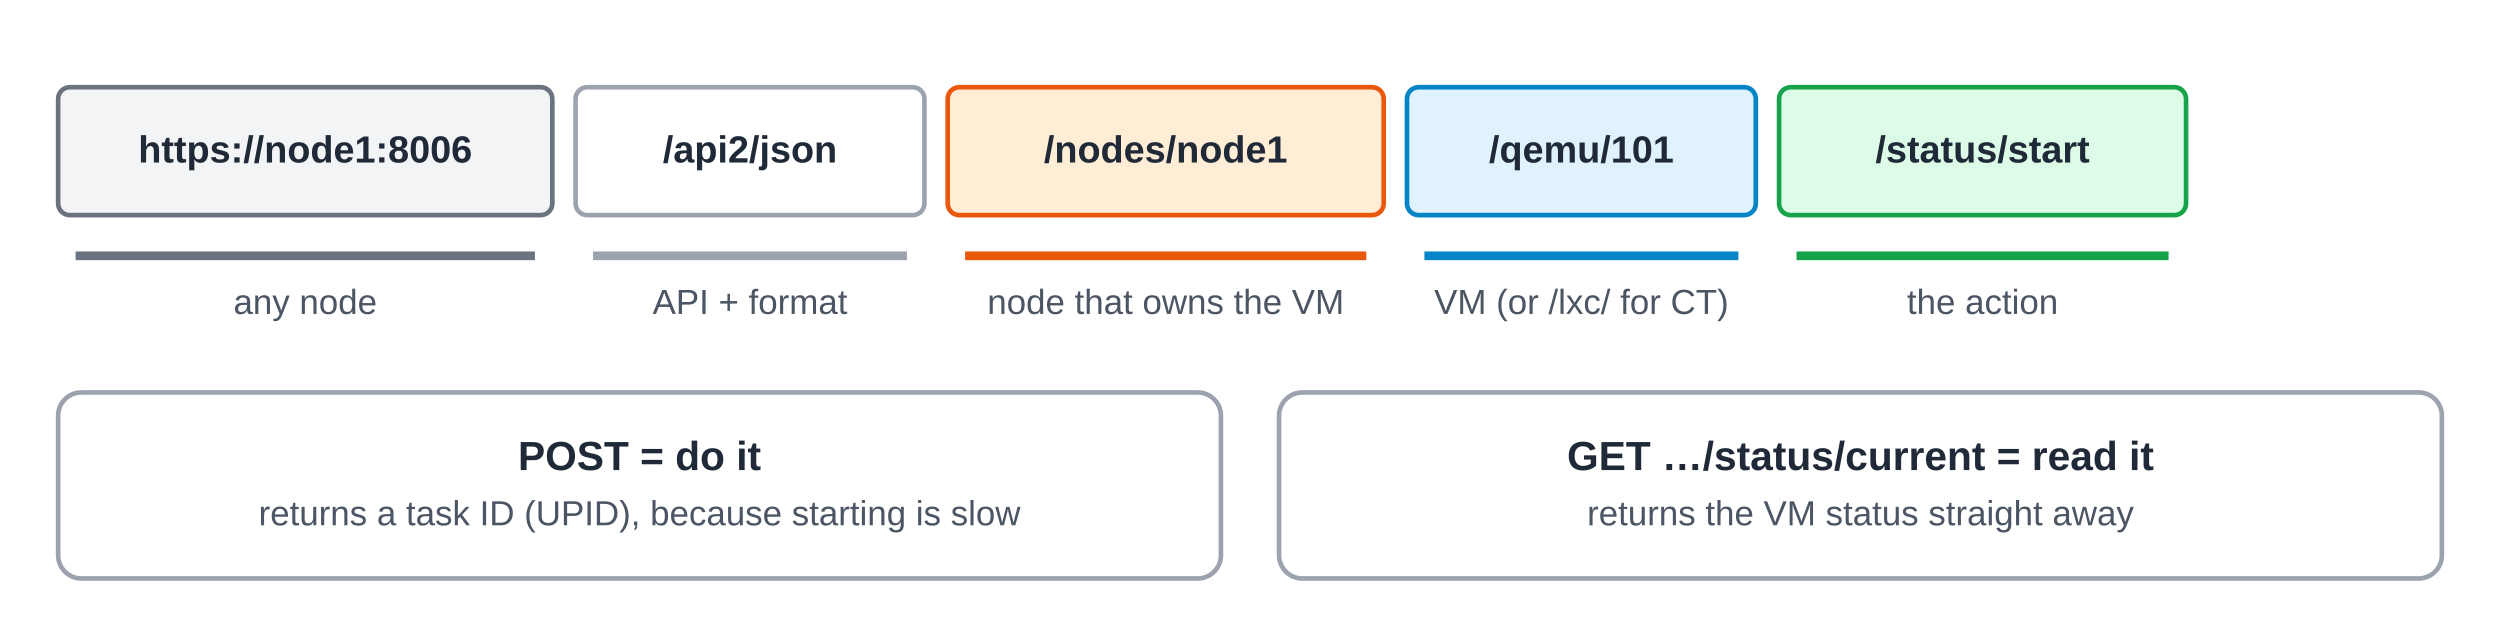
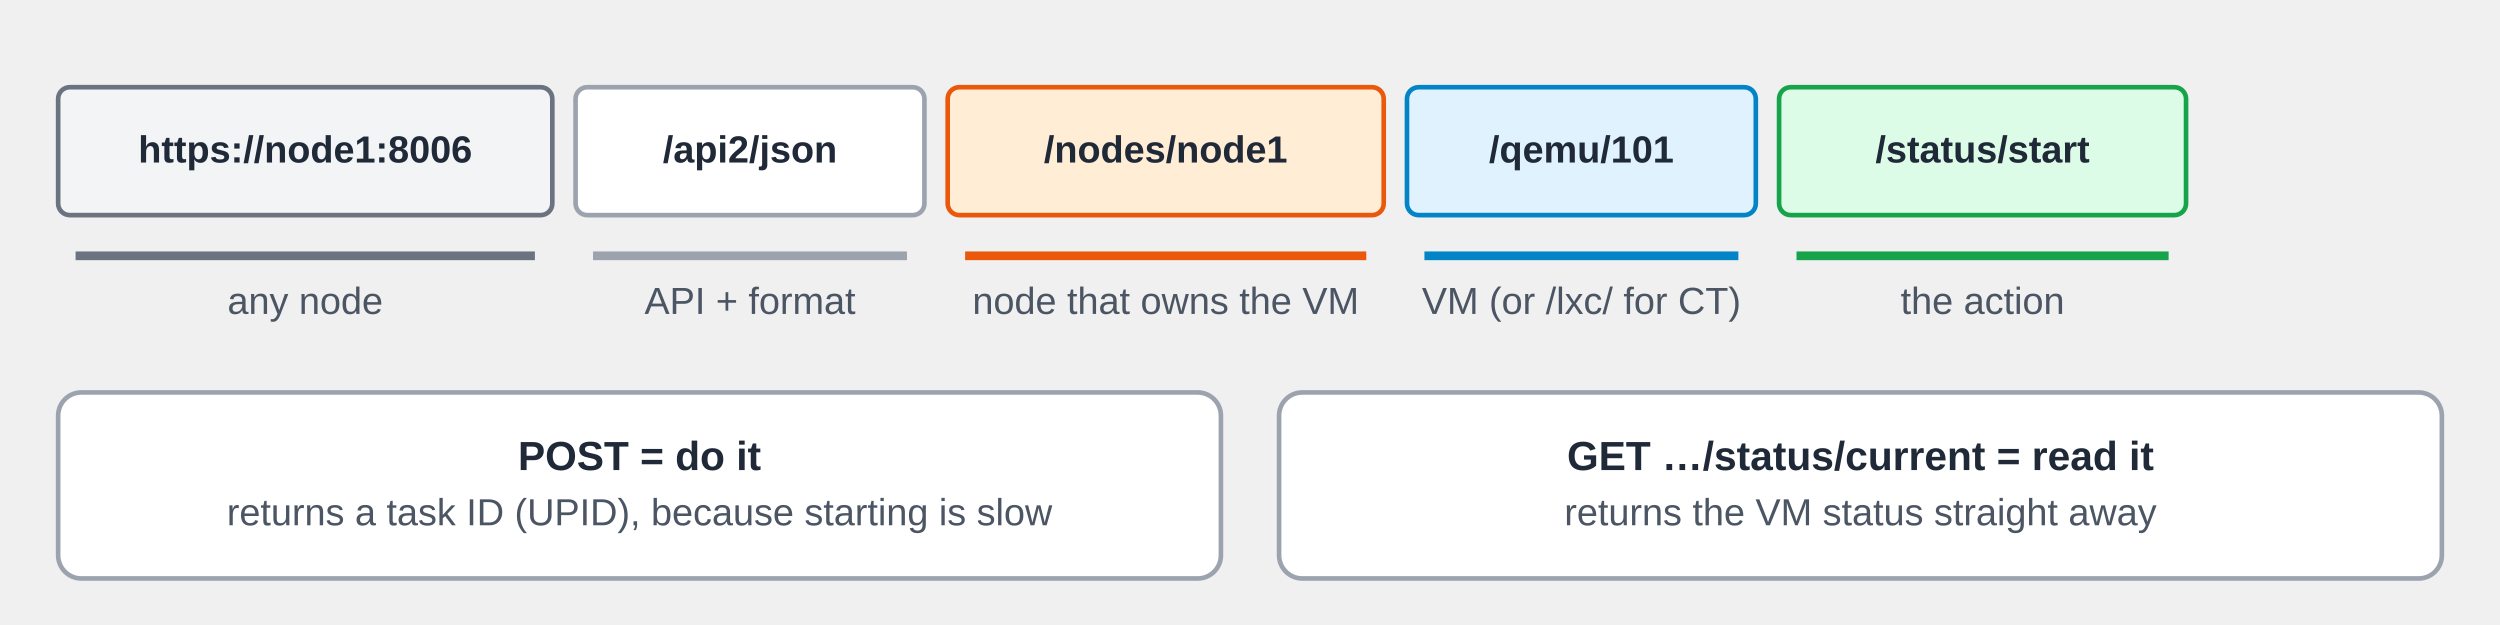
<svg xmlns="http://www.w3.org/2000/svg" width="860" height="215" viewBox="0 0 860 215">
+   <style>@media (prefers-color-scheme: dark){[fill="#F3F4F6"]{fill:#262a33}[fill="#DBEAFE"]{fill:#172554}[fill="#EDE9FE"]{fill:#2e1065}[fill="#FFEDD5"]{fill:#431407}[fill="#DCFCE7"]{fill:#052e16}[fill="#E0F2FE"]{fill:#082f49}[fill="#FEF3C7"]{fill:#422006}[fill="#FEE2E2"]{fill:#450a0a}[fill="#FAFAFA"]{fill:#1b1d24}[fill="#F9FAFB"]{fill:#23262f}[stroke="#6B7280"]{stroke:#9ca3af}[stroke="#2563EB"]{stroke:#60a5fa}[stroke="#7C3AED"]{stroke:#a78bfa}[stroke="#EA580C"]{stroke:#fb923c}[stroke="#16A34A"]{stroke:#4ade80}[stroke="#0284C7"]{stroke:#38bdf8}[stroke="#D97706"]{stroke:#fbbf24}[stroke="#DC2626"]{stroke:#f87171}[stroke="#9CA3AF"]{stroke:#6b7280}[stroke="#E5E7EB"]{stroke:#374151}[stroke="#D1D5DB"]{stroke:#4b5563}:not(circle)[fill="#6B7280"]{fill:#9ca3af}:not(circle)[fill="#2563EB"]{fill:#60a5fa}:not(circle)[fill="#7C3AED"]{fill:#a78bfa}:not(circle)[fill="#EA580C"]{fill:#fb923c}:not(circle)[fill="#16A34A"]{fill:#4ade80}:not(circle)[fill="#0284C7"]{fill:#38bdf8}:not(circle)[fill="#D97706"]{fill:#fbbf24}:not(circle)[fill="#DC2626"]{fill:#f87171}text[fill="#1F2937"]{fill:#e5e7eb}[fill="#4B5563"]{fill:#9ca3af}rect[fill="#FFFFFF"]{fill:#23262f}text[stroke="#FFFFFF"]{stroke:#17181c}}</style>
  <defs>
    <marker id="ah" viewBox="0 0 10 10" refX="9" refY="5" markerWidth="7" markerHeight="7" orient="auto">
      <path d="M0,0 L10,5 L0,10 z" fill="#4B5563" />
    </marker>
    <marker id="ahs" viewBox="0 0 10 10" refX="9" refY="5" markerWidth="7" markerHeight="7" orient="auto">
      <path d="M0,0 L10,5 L0,10 z" fill="#4B5563" />
    </marker>
  </defs>
-   <rect width="100%" height="100%" fill="#FFFFFF" />
  <rect x="20" y="30" width="170" height="44" rx="4" fill="#F3F4F6" stroke="#6B7280" stroke-width="1.6" />
-   <text x="105" y="55.9" font-family="Liberation Sans" font-size="13" font-weight="700" text-anchor="middle" fill="#1F2937">https://node1:8006</text>
+   <text x="105" y="55.9" font-family="Liberation Sans, Arial, Helvetica, sans-serif" font-size="13" font-weight="700" text-anchor="middle" fill="#1F2937">https://node1:8006</text>
  <line x1="26" y1="88" x2="184" y2="88" stroke="#6B7280" stroke-width="3" />
-   <text x="105" y="108" font-family="Liberation Sans" font-size="12" font-weight="400" text-anchor="middle" fill="#4B5563">any node</text>
+   <text x="105" y="108" font-family="Liberation Sans, Arial, Helvetica, sans-serif" font-size="13" font-weight="400" text-anchor="middle" fill="#4B5563">any node</text>
  <rect x="198" y="30" width="120" height="44" rx="4" fill="#FFFFFF" stroke="#9CA3AF" stroke-width="1.6" />
-   <text x="258" y="55.9" font-family="Liberation Sans" font-size="13" font-weight="700" text-anchor="middle" fill="#1F2937">/api2/json</text>
+   <text x="258" y="55.9" font-family="Liberation Sans, Arial, Helvetica, sans-serif" font-size="13" font-weight="700" text-anchor="middle" fill="#1F2937">/api2/json</text>
  <line x1="204" y1="88" x2="312" y2="88" stroke="#9CA3AF" stroke-width="3" />
-   <text x="258" y="108" font-family="Liberation Sans" font-size="12" font-weight="400" text-anchor="middle" fill="#4B5563">API + format</text>
+   <text x="258" y="108" font-family="Liberation Sans, Arial, Helvetica, sans-serif" font-size="13" font-weight="400" text-anchor="middle" fill="#4B5563">API + format</text>
  <rect x="326" y="30" width="150" height="44" rx="4" fill="#FFEDD5" stroke="#EA580C" stroke-width="1.6" />
-   <text x="401" y="55.9" font-family="Liberation Sans" font-size="13" font-weight="700" text-anchor="middle" fill="#1F2937">/nodes/node1</text>
+   <text x="401" y="55.9" font-family="Liberation Sans, Arial, Helvetica, sans-serif" font-size="13" font-weight="700" text-anchor="middle" fill="#1F2937">/nodes/node1</text>
  <line x1="332" y1="88" x2="470" y2="88" stroke="#EA580C" stroke-width="3" />
-   <text x="401" y="108" font-family="Liberation Sans" font-size="12" font-weight="400" text-anchor="middle" fill="#4B5563">node that owns the VM</text>
+   <text x="401" y="108" font-family="Liberation Sans, Arial, Helvetica, sans-serif" font-size="13" font-weight="400" text-anchor="middle" fill="#4B5563">node that owns the VM</text>
  <rect x="484" y="30" width="120" height="44" rx="4" fill="#E0F2FE" stroke="#0284C7" stroke-width="1.6" />
-   <text x="544" y="55.9" font-family="Liberation Sans" font-size="13" font-weight="700" text-anchor="middle" fill="#1F2937">/qemu/101</text>
+   <text x="544" y="55.9" font-family="Liberation Sans, Arial, Helvetica, sans-serif" font-size="13" font-weight="700" text-anchor="middle" fill="#1F2937">/qemu/101</text>
  <line x1="490" y1="88" x2="598" y2="88" stroke="#0284C7" stroke-width="3" />
-   <text x="544" y="108" font-family="Liberation Sans" font-size="12" font-weight="400" text-anchor="middle" fill="#4B5563">VM (or /lxc/ for CT)</text>
+   <text x="544" y="108" font-family="Liberation Sans, Arial, Helvetica, sans-serif" font-size="13" font-weight="400" text-anchor="middle" fill="#4B5563">VM (or /lxc/ for CT)</text>
  <rect x="612" y="30" width="140" height="44" rx="4" fill="#DCFCE7" stroke="#16A34A" stroke-width="1.6" />
-   <text x="682" y="55.9" font-family="Liberation Sans" font-size="13" font-weight="700" text-anchor="middle" fill="#1F2937">/status/start</text>
+   <text x="682" y="55.9" font-family="Liberation Sans, Arial, Helvetica, sans-serif" font-size="13" font-weight="700" text-anchor="middle" fill="#1F2937">/status/start</text>
  <line x1="618" y1="88" x2="746" y2="88" stroke="#16A34A" stroke-width="3" />
-   <text x="682" y="108" font-family="Liberation Sans" font-size="12" font-weight="400" text-anchor="middle" fill="#4B5563">the action</text>
+   <text x="682" y="108" font-family="Liberation Sans, Arial, Helvetica, sans-serif" font-size="13" font-weight="400" text-anchor="middle" fill="#4B5563">the action</text>
  <rect x="20" y="135" width="400" height="64" rx="8" fill="#FFFFFF" stroke="#9CA3AF" stroke-width="1.6" />
-   <text x="220" y="161.7" font-family="Liberation Sans" font-size="14" font-weight="700" text-anchor="middle" fill="#1F2937">POST = do it</text>
-   <text x="220" y="180.7" font-family="Liberation Sans" font-size="12" font-weight="400" text-anchor="middle" fill="#4B5563">returns a task ID (UPID), because starting is slow</text>
+   <text x="220" y="161.7" font-family="Liberation Sans, Arial, Helvetica, sans-serif" font-size="14" font-weight="700" text-anchor="middle" fill="#1F2937">POST = do it</text>
+   <text x="220" y="180.7" font-family="Liberation Sans, Arial, Helvetica, sans-serif" font-size="13" font-weight="400" text-anchor="middle" fill="#4B5563">returns a task ID (UPID), because starting is slow</text>
  <rect x="440" y="135" width="400" height="64" rx="8" fill="#FFFFFF" stroke="#9CA3AF" stroke-width="1.6" />
-   <text x="640" y="161.7" font-family="Liberation Sans" font-size="14" font-weight="700" text-anchor="middle" fill="#1F2937">GET …/status/current = read it</text>
-   <text x="640" y="180.7" font-family="Liberation Sans" font-size="12" font-weight="400" text-anchor="middle" fill="#4B5563">returns the VM status straight away</text>
+   <text x="640" y="161.7" font-family="Liberation Sans, Arial, Helvetica, sans-serif" font-size="14" font-weight="700" text-anchor="middle" fill="#1F2937">GET …/status/current = read it</text>
+   <text x="640" y="180.7" font-family="Liberation Sans, Arial, Helvetica, sans-serif" font-size="13" font-weight="400" text-anchor="middle" fill="#4B5563">returns the VM status straight away</text>
</svg>
